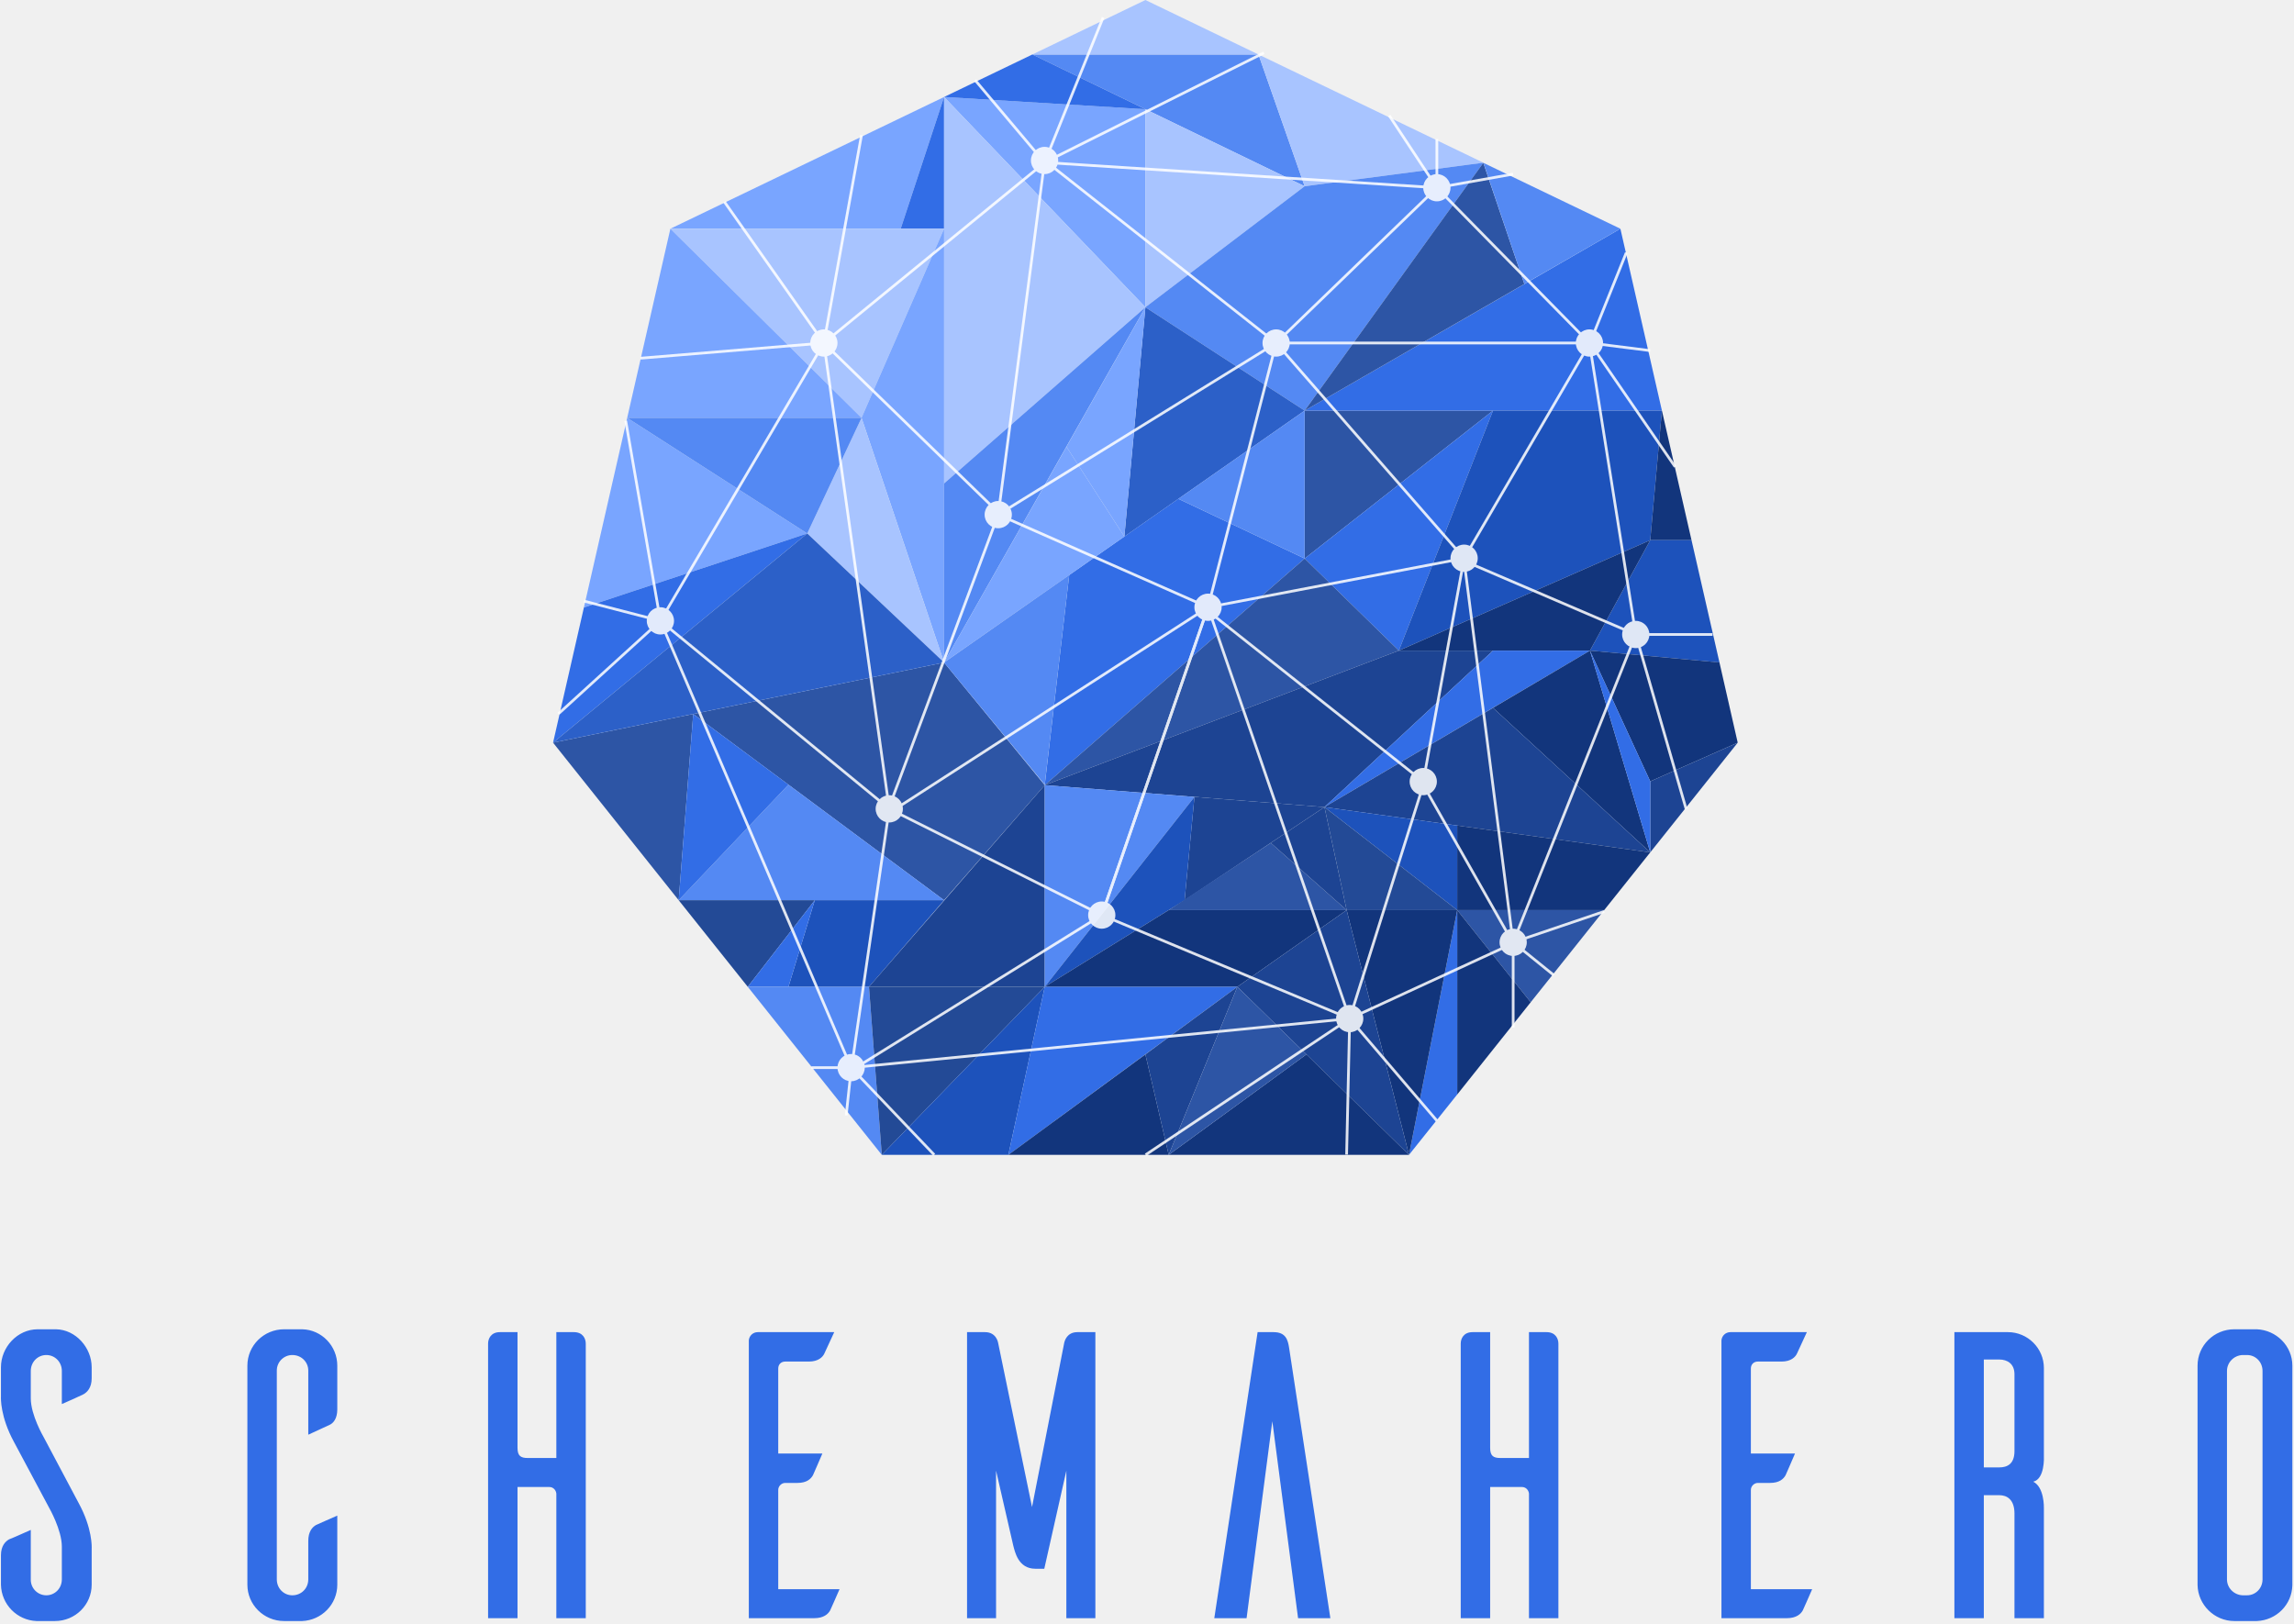
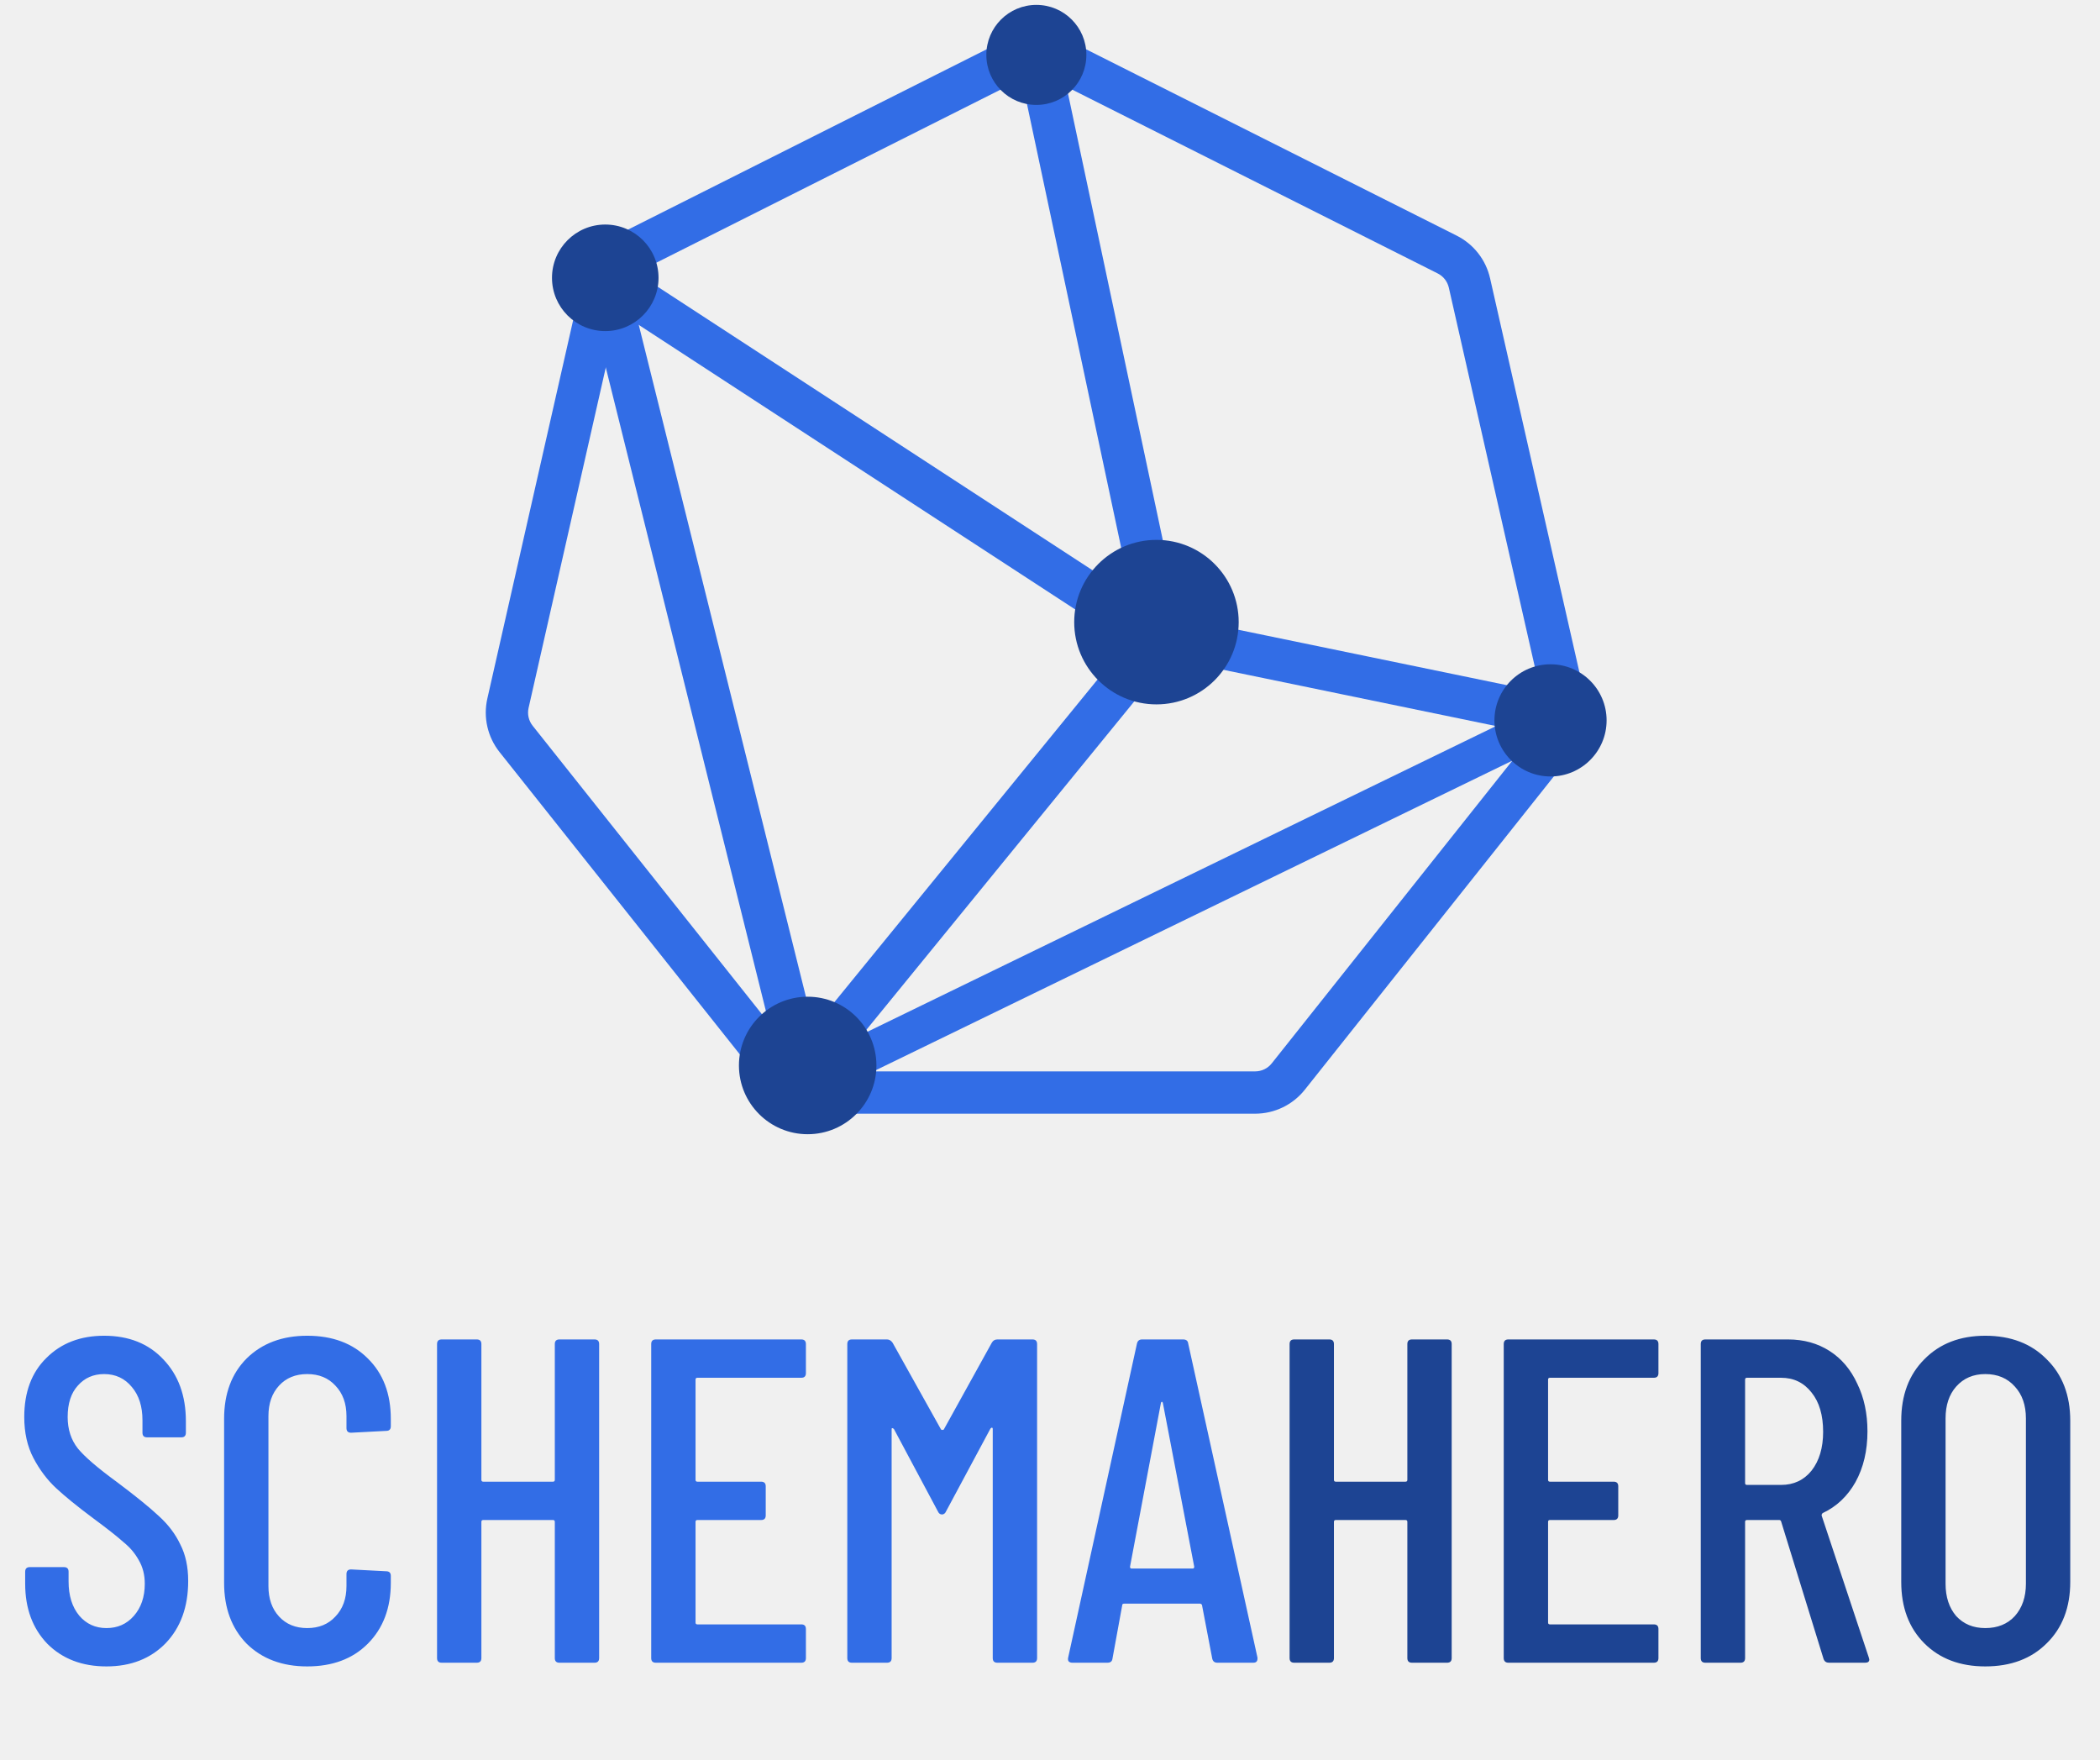
- <svg xmlns="http://www.w3.org/2000/svg" width="842px" height="596px" viewBox="0 0 842 596" version="1.1">
-   <g id="Page-1" stroke="none" stroke-width="1" fill="none" fill-rule="evenodd">
-     <g id="Artboard" transform="translate(-458, -78)">
-       <g id="Group-4" transform="translate(458.3404, 78)">
-         <g id="Group-3" transform="translate(202.6596, 0)">
-           <g id="Group">
-             <polygon id="Path" fill="#79A5FF" points="43.061 83.962 127.593 83.962 143.517 35.6" />
-             <polygon id="Path" fill="#5489F3" transform="translate(225.8924, 44.18111) scale(1, -1) translate(-225.8924, -44.18111) " points="175.919 68.362 258.913 68.362 275.866 20" />
-             <polygon id="Path-2" fill="#326DE6" points="143.517 35.6 143.517 83.962 127.593 83.962" />
-             <polygon id="Path-3" fill="#79A5FF" points="143.517 35.6 217.409 112.78 217.416 40.084" />
-             <polygon id="Path-4" fill="#A8C4FF" points="175.919 20 258.913 20 217.416 0" />
-             <polygon id="Path-5" fill="#326DE6" points="143.517 35.6 217.416 40.095 175.919 20" />
-             <polygon id="Path-6" fill="#A8C4FF" points="143.517 35.6 143.517 177.47 217.409 112.78" />
-             <polygon id="Path-7" fill="#A8C4FF" points="43.061 83.962 113.219 153.384 143.517 83.962" />
-             <polygon id="Path-8" fill="#79A5FF" points="143.517 83.962 143.517 243.193 113.219 153.384" />
-             <polygon id="Path-9" fill="#79A5FF" points="113.219 153.384 43.061 83.962 27.21 153.384" />
-             <polygon id="Path-10" fill="#5489F3" points="143.517 243.193 217.409 112.78 143.517 177.47" />
-             <polygon id="Path-11" fill="#A8C4FF" points="113.219 153.384 93.289 195.827 143.517 243.193" />
-             <polygon id="Path-12" fill="#79A5FF" points="93.289 195.827 11.32 223 27.21 153.384" />
-             <polygon id="Path-13" fill="#5489F3" points="27.21 153.384 93.289 195.827 113.219 153.384" />
-             <polygon id="Path-14" fill="#326DE6" points="5.68434189e-14 272.622 93.289 195.827 11.32 223" />
-             <polygon id="Path-15" fill="#A8C4FF" points="217.416 112.78 275.866 68.362 217.416 40.084" />
-             <polygon id="Path-16" fill="#A8C4FF" points="275.866 68.362 341.481 59.726 258.913 20" />
-             <polygon id="Path-17" fill="#5489F3" points="217.409 112.78 275.866 150.722 341.481 59.726 275.866 68.362" />
-             <polygon id="Path-18" fill="#2C60C8" points="209.692 196.959 275.866 150.722 217.409 112.78" />
-             <polygon id="Path-19" fill="#326DE6" points="189.455 211.078 180.467 288.208 275.866 205.023 229.5 183.103" />
-             <polygon id="Path-20" fill="#2D55A5" points="180.463 288.208 143.517 330.455 51.444 262.08 143.517 243.193" />
-             <polygon id="Path-21" fill="#2D55A5" points="-3.55271368e-15 272.622 51.444 262.08 46.108 330.455" />
-             <polygon id="Path-22" fill="#5489F3" points="46.108 330.455 143.517 330.455 86.399 288.03" />
-             <polygon id="Path-23" fill="#326DE6" points="51.444 262.08 46.108 330.455 86.399 288.03" />
-             <polygon id="Path-24" fill="#234A96" points="96.057 330.455 46.108 330.455 71.462 362.23" />
-             <polygon id="Path-25" fill="#1D52BB" points="86.399 362.23 115.953 362.23 143.517 330.455 96.057 330.455" />
-             <polygon id="Path-26" fill="#326DE6" points="71.462 362.23 86.399 362.23 96.057 330.455" />
-             <polygon id="Path-27" fill="#5489F3" points="115.953 362.23 120.653 423.916 71.462 362.23" />
-             <polygon id="Path-28" fill="#1D4493" points="115.953 362.23 180.467 362.23 180.467 288.208" />
-             <polygon id="Path-29" fill="#234A96" points="180.467 362.23 115.953 362.23 120.653 423.916" />
-             <polygon id="Path-30" fill="#2D55A5" points="275.866 150.722 275.866 205.023 345.001 150.722" />
-             <polygon id="Path-31" fill="#326DE6" points="275.866 150.722 406.996 150.722 391.757 83.962" />
-             <polygon id="Path-32" fill="#326DE6" points="275.866 205.023 310.433 238.825 345.001 150.722" />
-             <polygon id="Path-33" fill="#2D55A5" points="180.467 288.208 310.433 238.825 275.866 205.023" />
-             <polygon id="Path-34" fill="#1D52BB" points="310.433 238.825 402.713 198.289 406.996 150.722 345.001 150.722" />
-             <polygon id="Path-35" fill="#12357C" points="402.713 198.289 406.996 150.722 417.863 198.289" />
-             <polygon id="Path-36" fill="#1D52BB" points="402.713 198.289 380.589 238.825 428.117 243.175 417.863 198.289" />
-             <polygon id="Path-37" fill="#12357C" points="380.589 238.825 310.433 238.825 402.713 198.289" />
-             <polygon id="Path-38" fill="#1D4493" points="345.001 238.825 283.139 296.267 180.467 288.208 310.433 238.825" />
-             <polygon id="Path-39" fill="#326DE6" points="283.139 296.267 380.589 238.825 345.001 238.825" />
-             <polygon id="Path-40" fill="#5489F3" points="180.467 362.23 235.412 292.524 180.467 288.208" />
-             <polygon id="Path-41" fill="#1D4493" points="231.803 330.455 283.139 296.267 235.412 292.524" />
-             <polygon id="Path-42" fill="#1D52BB" points="231.803 330.455 235.412 292.524 180.467 362.23" />
-             <polygon id="Path-43" fill="#12357C" points="380.589 238.825 402.713 286.824 434.818 272.622 428.117 243.175" />
-             <polygon id="Path-44" fill="#1D4493" points="402.713 286.824 434.818 272.622 402.713 312.898" />
-             <polygon id="Path-45" fill="#12357C" points="402.713 312.898 345.001 259.834 380.589 238.825" />
-             <polygon id="Path-46" fill="#326DE6" points="380.589 238.825 402.713 286.824 402.713 312.898" />
-             <polygon id="Path-47" fill="#1D4493" points="283.139 296.267 402.713 312.898 345.001 259.834" />
-             <polygon id="Path-48" fill="#1D52BB" points="283.139 296.267 331.864 334.078 331.864 303.043" />
-             <polygon id="Path-49" fill="#12357C" points="331.864 334.078 385.805 334.078 402.713 312.898 331.864 303.043" />
-             <polygon id="Path-50" fill="#2D55A5" points="331.864 334.078 385.805 334.078 358.835 367.905" />
-             <polygon id="Path-51" fill="#12357C" points="331.864 334.078 331.864 401.764 358.835 367.905" />
-             <polygon id="Path-52" fill="#1D52BB" points="180.467 362.23 167.113 423.916 120.653 423.916" />
-             <polygon id="Path-53" fill="#12357C" points="180.463 362.23 251.162 362.23 291.278 334.078 225.965 334.078" />
-             <polygon id="Path-54" fill="#2D55A5" points="291.278 334.078 263.424 309.413 225.965 334.078" />
-             <polygon id="Path-55" fill="#1D4493" points="291.278 334.078 283.139 296.267 263.424 309.413" />
-             <polygon id="Path-56" fill="#234A96" points="331.864 334.078 291.278 334.078 283.139 296.267" />
-             <polygon id="Path-57" fill="#326DE6" points="167.113 423.916 251.162 362.23 180.467 362.23" />
-             <polygon id="Path-58" fill="#12357C" points="167.113 423.916 225.965 423.916 217.409 387.043" />
-             <polygon id="Path-59" fill="#326DE6" points="314.165 423.916 331.864 334.078 331.864 401.764" />
-             <polygon id="Path-60" fill="#12357C" points="331.864 334.078 291.278 334.078 314.165 423.916" />
-             <polygon id="Path-61" fill="#1D4493" points="314.165 423.916 251.162 362.23 291.278 334.078" />
-             <polygon id="Path-62" fill="#1D4493" points="251.162 362.23 225.965 423.916 217.409 387.043" />
-             <polygon id="Path-63" fill="#12357C" points="225.965 423.916 314.165 423.916 276.517 387.043" />
-             <polygon id="Path-64" fill="#2D55A5" points="225.965 423.916 251.162 362.23 276.517 387.043" />
-             <polygon id="Path-65" fill="#5489F3" points="229.5 183.103 275.866 150.722 275.866 205.023" />
-             <polygon id="Path-66" fill="#79A5FF" points="143.517 243.175 209.692 196.959 188.434 163.996" />
-             <polygon id="Path-67" fill="#79A5FF" points="188.434 163.996 209.692 196.959 217.416 112.78" />
-             <polygon id="Path-68" fill="#2D55A5" points="275.866 150.722 341.431 59.781 356.498 104.241" />
-             <polygon id="Path-69" fill="#5489F3" points="356.498 104.241 391.757 83.962 341.481 59.781" />
-             <polygon id="Path-70" fill="#5489F3" points="180.467 288.03 189.455 211.078 143.517 243.193" />
-             <polygon id="Path-71" fill="#2C60C8" points="4.26325641e-14 272.622 93.289 195.827 143.517 243.193" />
-           </g>
-           <g id="Group-2" opacity="0.858" transform="translate(2, 6)">
-             <circle id="Oval" fill="#FFFFFF" cx="97.398" cy="119.908" r="5" />
-             <circle id="Oval-Copy-3" fill="#FFFFFF" cx="37.398" cy="221.908" r="5" />
-             <circle id="Oval-Copy-4" fill="#FFFFFF" cx="161.398" cy="182.908" r="5" />
-             <circle id="Oval-Copy-5" fill="#FFFFFF" cx="238.398" cy="216.908" r="5" />
-             <circle id="Oval-Copy-6" fill="#FFFFFF" cx="121.398" cy="290.908" r="5" />
-             <circle id="Oval-Copy-7" fill="#FFFFFF" cx="199.398" cy="329.908" r="5" />
-             <circle id="Oval-Copy-9" fill="#FFFFFF" cx="332.398" cy="198.908" r="5" />
-             <circle id="Oval-Copy-15" fill="#FFFFFF" cx="395.398" cy="226.908" r="5" />
-             <circle id="Oval-Copy-11" fill="#FFFFFF" cx="317.398" cy="280.908" r="5" />
-             <circle id="Oval-Copy-13" fill="#FFFFFF" cx="350.398" cy="339.908" r="5" />
-             <circle id="Oval-Copy-12" fill="#FFFFFF" cx="290.398" cy="367.908" r="5" />
-             <circle id="Oval-Copy-10" fill="#FFFFFF" cx="322.398" cy="62.908" r="5" />
-             <circle id="Oval-Copy-14" fill="#FFFFFF" cx="378.398" cy="119.908" r="5" />
-             <circle id="Oval-Copy-8" fill="#FFFFFF" cx="107.398" cy="385.908" r="5" />
-             <circle id="Oval-Copy" fill="#FFFFFF" cx="178.398" cy="52.908" r="5" />
-             <circle id="Oval-Copy-2" fill="#FFFFFF" cx="263.398" cy="119.908" r="5" />
-             <line x1="97.398" y1="119.908" x2="60.899" y2="68.098" id="Path-72" stroke="#FFFFFF" />
-             <polygon id="Path-73" stroke="#FFFFFF" points="97.398 119.908 37.398 221.908 121.398 290.908" />
-             <line x1="37.398" y1="221.908" x2="9.309" y2="214.64" id="Path-74" stroke="#FFFFFF" />
-             <line x1="37.398" y1="221.908" x2="-7.10542736e-14" y2="255.988" id="Path-75" stroke="#FFFFFF" />
-             <line x1="37.398" y1="221.908" x2="24.668" y2="148.467" id="Path-76" stroke="#FFFFFF" />
-             <line x1="97.398" y1="119.908" x2="30.087" y2="125.493" id="Path-77" stroke="#FFFFFF" />
-             <polygon id="Path-78" stroke="#FFFFFF" points="121.398 290.908 107.398 386.982 199.398 329.908" />
-             <polygon id="Path-79" stroke="#FFFFFF" points="199.398 329.908 238.398 216.908 290.398 367.908" />
-             <polyline id="Path-80" stroke="#FFFFFF" points="199.398 329.908 238.398 216.908 121.398 292.408" />
-             <polygon id="Path-81" stroke="#FFFFFF" points="161.398 182.908 263.398 119.908 178.452 52.908" />
-             <polyline id="Path-82" stroke="#FFFFFF" points="161.398 182.1 97.398 119.908 178.398 53.689" />
-             <line x1="161.398" y1="182.908" x2="121.398" y2="290.175" id="Path-83" stroke="#FFFFFF" />
-             <line x1="161.398" y1="182.908" x2="238.398" y2="216.908" id="Path-84" stroke="#FFFFFF" />
-             <polygon id="Path-85" stroke="#FFFFFF" points="263.398 119.908 332.398 198.932 238.398 216.908" />
-             <polyline id="Path-86" stroke="#FFFFFF" points="332.398 198.908 317.398 280.908 238.398 218.274" />
-             <polygon id="Path-87" stroke="#FFFFFF" points="317.398 282.116 290.398 367.908 350.398 340.251" />
-             <line x1="332.398" y1="199.908" x2="350.398" y2="340.251" id="Path-88" stroke="#FFFFFF" />
-             <polyline id="Path-89" stroke="#FFFFFF" points="332.398 198.932 378.578 119.908 263.398 119.908" />
-             <polyline id="Path-90" stroke="#FFFFFF" points="263.398 119.908 322.398 62.908 178.398 53.635" />
-             <polyline id="Path-91" stroke="#FFFFFF" points="322.398 62.908 378.398 119.908 395.398 226.908 332.398 199.908" />
-             <line x1="37.398" y1="221.908" x2="107.398" y2="385.908" id="Path-92" stroke="#FFFFFF" />
-             <line x1="107.398" y1="385.908" x2="290.398" y2="367.908" id="Path-93" stroke="#FFFFFF" />
-             <line x1="290.398" y1="367.908" x2="289.267" y2="417.825" id="Path-94" stroke="#FFFFFF" />
-             <line x1="290.398" y1="367.908" x2="322.398" y2="405.387" id="Path-95" stroke="#FFFFFF" />
-             <line x1="290.398" y1="367.908" x2="215.489" y2="417.908" id="Path-96" stroke="#FFFFFF" />
-             <line x1="107.398" y1="385.908" x2="137.898" y2="417.908" id="Path-97" stroke="#FFFFFF" />
-             <line x1="107.398" y1="385.908" x2="92.801" y2="385.908" id="Path-98" stroke="#FFFFFF" />
-             <line x1="107.398" y1="386.648" x2="105.59" y2="403.448" id="Path-99" stroke="#FFFFFF" />
-             <line x1="350.398" y1="339.908" x2="383.794" y2="328.584" id="Path-100" stroke="#FFFFFF" />
-             <line x1="350.398" y1="339.908" x2="350.398" y2="371.212" id="Path-101" stroke="#FFFFFF" />
-             <line x1="350.398" y1="339.908" x2="365.277" y2="351.938" id="Path-102" stroke="#FFFFFF" />
-             <line x1="178.398" y1="53.689" x2="152.898" y2="23.408" id="Path-103" stroke="#FFFFFF" />
-             <line x1="178.398" y1="53.635" x2="199.898" y2="0.408" id="Path-104" stroke="#FFFFFF" />
-             <line x1="178.398" y1="53.635" x2="258.898" y2="13.408" id="Path-105" stroke="#FFFFFF" />
-             <line x1="97.398" y1="119.908" x2="111.207" y2="43.621" id="Path-106" stroke="#FFFFFF" />
-             <line x1="378.578" y1="119.908" x2="391.911" y2="86.771" id="Path-107" stroke="#FFFFFF" />
-             <line x1="378.578" y1="119.908" x2="409.835" y2="165.346" id="Path-108" stroke="#FFFFFF" />
-             <line x1="378.578" y1="119.908" x2="400.702" y2="122.701" id="Path-109" stroke="#FFFFFF" />
-             <line x1="322.398" y1="62.908" x2="322.398" y2="45.064" id="Path-110" stroke="#FFFFFF" />
-             <line x1="322.398" y1="62.908" x2="350.398" y2="57.908" id="Path-111" stroke="#FFFFFF" />
-             <line x1="322.398" y1="62.908" x2="304.898" y2="36.408" id="Path-112" stroke="#FFFFFF" />
-             <line x1="395.398" y1="226.908" x2="350.398" y2="339.908" id="Path-113" stroke="#FFFFFF" />
-             <line x1="395.398" y1="226.908" x2="423.587" y2="226.908" id="Path-114" stroke="#FFFFFF" />
-             <line x1="395.398" y1="226.908" x2="413.857" y2="290.908" id="Path-115" stroke="#FFFFFF" />
-           </g>
-         </g>
-         <path d="M19.81,595.05 C27.31,595.05 33.31,589.05 33.31,581.7 L33.311,568.335 C33.33,567.967 33.618,561.041 28.51,551.7 L15.61,527.4 C15.61,527.4 10.96,519.45 10.96,513.3 L10.96,503.25 C10.96,499.95 13.51,497.4 16.66,497.4 C19.81,497.4 22.36,499.95 22.36,503.25 L22.36,515.4 C25.21,514.2 29.41,512.25 30.31,511.8 C31.66,511.05 33.31,509.4 33.31,505.95 L33.31,501.9 C33.31,494.7 27.46,488.1 20.26,487.95 L13.51,487.95 C6.01,487.95 0.01,494.55 0.01,501.9 L0.009,512.715 C-0.011,513.083 -0.298,520.009 4.81,529.35 L17.71,553.5 C17.71,553.5 22.36,561.6 22.36,567.75 L22.36,579.75 C22.36,583.05 19.81,585.6 16.66,585.6 C13.51,585.6 10.96,583.05 10.96,579.9 L10.96,561.6 C8.26,562.8 3.91,564.75 3.01,565.05 C1.66,565.8 0.01,567.45 0.01,570.9 L0.01,581.7 C0.16,588.9 5.86,594.75 13.06,595.05 L19.81,595.05 Z M110.56,595.05 C117.76,594.75 123.46,588.9 123.46,581.7 L123.46,556.35 C120.76,557.55 116.56,559.35 115.66,559.8 C114.31,560.55 112.81,562.2 112.81,565.65 L112.81,579.75 C112.81,583.05 110.26,585.6 106.96,585.6 C103.81,585.6 101.26,583.05 101.26,579.75 L101.26,503.1 C101.26,499.95 103.81,497.4 106.96,497.4 C110.26,497.4 112.81,499.95 112.81,503.1 L112.81,526.65 L120.61,523.05 C121.96,522.45 123.46,520.8 123.46,517.35 L123.46,501.3 C123.46,494.1 117.76,488.1 110.56,487.95 L103.96,487.95 C96.46,487.95 90.46,493.95 90.46,501.3 L90.46,581.7 C90.46,589.05 96.46,595.05 103.96,595.05 L110.56,595.05 Z M189.61,594 L189.61,545.85 L201.31,545.85 C202.66,545.85 203.71,546.9 203.86,548.25 L203.86,594 L214.66,594 L214.66,493.2 C214.66,491.4 213.61,489 210.31,489 L203.86,489 L203.86,535.2 L193.36,535.2 C190.81,535.2 189.61,534.45 189.61,531.45 L189.61,489 L183.16,489 C179.86,489 178.81,491.4 178.81,493.2 L178.81,594 L189.61,594 Z M298.51,594 C301.96,594 303.61,592.5 304.36,591.15 C304.81,590.25 306.61,586.05 307.81,583.35 L285.31,583.35 L285.31,546.9 C285.31,545.55 286.51,544.35 287.86,544.35 L292.36,544.35 C295.81,544.35 297.31,542.85 298.06,541.5 C298.51,540.6 300.31,536.25 301.51,533.55 L285.31,533.55 L285.31,502.35 C285.31,500.85 286.36,499.8 287.86,499.8 L296.56,499.8 C300.01,499.8 301.66,498.15 302.26,496.8 L305.86,489 L277.81,489 C276.01,489 274.66,490.35 274.51,492 L274.51,594 L298.51,594 Z M365.26,594 L365.26,539.85 L371.56,567.3 C372.16,569.55 373.36,575.85 379.66,575.85 L382.96,575.85 L391.06,539.85 L391.06,594 L401.71,594 L401.71,489 L395.11,489 C391.21,489 390.46,492.3 390.31,492.75 L378.46,553.2 L366.01,492.9 C366.01,492.9 365.41,489 361.21,489 L354.61,489 L354.61,594 L365.26,594 Z M457.21,594 L466.66,521.7 L476.11,594 L487.96,594 L472.81,494.7 C472.36,491.85 471.61,489 467.11,489 L467.11,489 L461.26,489 L445.36,594 L457.21,594 Z M546.61,594 L546.61,545.85 L558.31,545.85 C559.66,545.85 560.71,546.9 560.86,548.25 L560.86,594 L571.66,594 L571.66,493.2 C571.66,491.4 570.61,489 567.31,489 L560.86,489 L560.86,535.2 L550.36,535.2 C547.81,535.2 546.61,534.45 546.61,531.45 L546.61,489 L540.16,489 C536.86,489 535.81,491.4 535.81,493.2 L535.81,594 L546.61,594 Z M655.51,594 C658.96,594 660.61,592.5 661.36,591.15 C661.81,590.25 663.61,586.05 664.81,583.35 L642.31,583.35 L642.31,546.9 C642.31,545.55 643.51,544.35 644.86,544.35 L649.36,544.35 C652.81,544.35 654.31,542.85 655.06,541.5 C655.51,540.6 657.31,536.25 658.51,533.55 L642.31,533.55 L642.31,502.35 C642.31,500.85 643.36,499.8 644.86,499.8 L653.56,499.8 C657.01,499.8 658.66,498.15 659.26,496.8 L662.86,489 L634.81,489 C633.01,489 631.66,490.35 631.51,492 L631.51,594 L655.51,594 Z M727.81,594 L727.81,548.85 L733.51,548.85 C736.36,548.85 739.06,550.5 739.06,555.6 L739.06,594 L749.86,594 L749.861,553.772 C749.875,553.26 750.012,545.926 745.96,543.9 C750.233,542.868 749.874,534.887 749.86,534.608 L749.86,502.2 C749.86,494.85 743.86,489 736.66,489 L717.01,489 L717.01,594 L727.81,594 Z M733.51,538.65 L727.81,538.65 L727.81,499.05 L733.51,499.05 C736.36,499.05 739.06,500.55 739.06,504.45 L739.06,532.65 C739.06,537.45 736.36,538.65 733.51,538.65 Z M828.01,595.05 C835.21,594.75 840.91,589.05 841.06,581.85 L841.06,501.3 C841.06,494.1 835.21,488.25 828.01,487.95 L819.76,487.95 C812.26,487.95 806.26,493.95 806.26,501.3 L806.26,581.85 C806.41,589.05 812.41,595.05 819.76,595.05 L828.01,595.05 Z M824.41,585.6 L822.76,585.6 C819.61,585.45 817.06,582.9 817.06,579.75 L817.06,503.25 C817.06,500.1 819.61,497.55 822.76,497.4 L824.41,497.4 C827.56,497.4 830.11,499.95 830.11,503.25 L830.11,579.75 C830.11,583.05 827.56,585.6 824.41,585.6 Z" id="SchemaHero" fill="#326DE6" fill-rule="nonzero" />
-       </g>
-     </g>
-   </g>
+ <svg xmlns="http://www.w3.org/2000/svg" width="191" height="160" viewBox="0 0 191 160" fill="none">
+   <path d="M9.682 151.547C7.47 151.547 5.678 150.861 4.306 149.489C2.962 148.089 2.29 146.269 2.29 144.029V142.937C2.29 142.657 2.43 142.517 2.71 142.517H5.818C6.098 142.517 6.238 142.657 6.238 142.937V143.819C6.238 145.107 6.56 146.143 7.204 146.927C7.848 147.683 8.674 148.061 9.682 148.061C10.69 148.061 11.516 147.697 12.16 146.969C12.832 146.213 13.168 145.233 13.168 144.029C13.168 143.217 12.986 142.503 12.622 141.887C12.286 141.271 11.824 140.725 11.236 140.249C10.676 139.745 9.752 139.017 8.464 138.065C7.036 137.001 5.916 136.091 5.104 135.335C4.292 134.579 3.606 133.669 3.046 132.605C2.486 131.541 2.206 130.295 2.206 128.867C2.206 126.599 2.878 124.807 4.222 123.491C5.566 122.147 7.316 121.475 9.472 121.475C11.712 121.475 13.504 122.189 14.848 123.617C16.22 125.045 16.906 126.921 16.906 129.245V130.295C16.906 130.575 16.766 130.715 16.486 130.715H13.378C13.098 130.715 12.958 130.575 12.958 130.295V129.161C12.958 127.901 12.636 126.893 11.992 126.137C11.348 125.353 10.508 124.961 9.472 124.961C8.492 124.961 7.694 125.311 7.078 126.011C6.462 126.683 6.154 127.635 6.154 128.867C6.154 129.987 6.462 130.939 7.078 131.723C7.694 132.479 8.884 133.501 10.648 134.789C12.328 136.049 13.588 137.071 14.428 137.855C15.296 138.639 15.954 139.507 16.402 140.459C16.878 141.383 17.116 142.489 17.116 143.777C17.116 146.129 16.43 148.019 15.058 149.447C13.686 150.847 11.894 151.547 9.682 151.547ZM27.943 151.547C25.675 151.547 23.841 150.861 22.441 149.489C21.069 148.089 20.383 146.241 20.383 143.945V129.035C20.383 126.739 21.069 124.905 22.441 123.533C23.841 122.161 25.675 121.475 27.943 121.475C30.239 121.475 32.073 122.161 33.445 123.533C34.845 124.905 35.545 126.739 35.545 129.035V129.707C35.545 129.987 35.405 130.127 35.125 130.127L31.933 130.295C31.653 130.295 31.513 130.155 31.513 129.875V128.783C31.513 127.635 31.177 126.711 30.505 126.011C29.861 125.311 29.007 124.961 27.943 124.961C26.879 124.961 26.025 125.311 25.381 126.011C24.737 126.711 24.415 127.635 24.415 128.783V144.239C24.415 145.387 24.737 146.311 25.381 147.011C26.025 147.711 26.879 148.061 27.943 148.061C29.007 148.061 29.861 147.711 30.505 147.011C31.177 146.311 31.513 145.387 31.513 144.239V143.147C31.513 142.867 31.653 142.727 31.933 142.727L35.125 142.895C35.405 142.895 35.545 143.035 35.545 143.315V143.945C35.545 146.241 34.845 148.089 33.445 149.489C32.073 150.861 30.239 151.547 27.943 151.547ZM50.461 122.231C50.461 121.951 50.601 121.811 50.881 121.811H54.073C54.353 121.811 54.493 121.951 54.493 122.231V150.791C54.493 151.071 54.353 151.211 54.073 151.211H50.881C50.601 151.211 50.461 151.071 50.461 150.791V138.401C50.461 138.289 50.405 138.233 50.293 138.233H43.951C43.839 138.233 43.783 138.289 43.783 138.401V150.791C43.783 151.071 43.643 151.211 43.363 151.211H40.171C39.891 151.211 39.751 151.071 39.751 150.791V122.231C39.751 121.951 39.891 121.811 40.171 121.811H43.363C43.643 121.811 43.783 121.951 43.783 122.231V134.579C43.783 134.691 43.839 134.747 43.951 134.747H50.293C50.405 134.747 50.461 134.691 50.461 134.579V122.231ZM73.299 124.877C73.299 125.157 73.159 125.297 72.879 125.297H63.429C63.317 125.297 63.261 125.353 63.261 125.465V134.579C63.261 134.691 63.317 134.747 63.429 134.747H69.225C69.505 134.747 69.645 134.887 69.645 135.167V137.813C69.645 138.093 69.505 138.233 69.225 138.233H63.429C63.317 138.233 63.261 138.289 63.261 138.401V147.557C63.261 147.669 63.317 147.725 63.429 147.725H72.879C73.159 147.725 73.299 147.865 73.299 148.145V150.791C73.299 151.071 73.159 151.211 72.879 151.211H59.649C59.369 151.211 59.229 151.071 59.229 150.791V122.231C59.229 121.951 59.369 121.811 59.649 121.811H72.879C73.159 121.811 73.299 121.951 73.299 122.231V124.877ZM90.21 122.105C90.322 121.909 90.49 121.811 90.713 121.811H93.906C94.186 121.811 94.326 121.951 94.326 122.231V150.791C94.326 151.071 94.186 151.211 93.906 151.211H90.713C90.433 151.211 90.293 151.071 90.293 150.791V129.959C90.293 129.875 90.266 129.833 90.21 129.833C90.181 129.833 90.139 129.861 90.084 129.917L86.052 137.435C85.968 137.631 85.841 137.729 85.674 137.729C85.505 137.729 85.379 137.631 85.296 137.435L81.305 129.959C81.249 129.903 81.194 129.875 81.138 129.875C81.109 129.875 81.096 129.917 81.096 130.001V150.791C81.096 151.071 80.956 151.211 80.675 151.211H77.484C77.204 151.211 77.064 151.071 77.064 150.791V122.231C77.064 121.951 77.204 121.811 77.484 121.811H80.675C80.871 121.811 81.04 121.909 81.18 122.105L85.59 130.001C85.618 130.029 85.659 130.043 85.716 130.043C85.772 130.043 85.814 130.029 85.841 130.001L90.21 122.105ZM110.717 151.211C110.465 151.211 110.311 151.085 110.255 150.833L109.331 146.003C109.331 145.947 109.303 145.905 109.247 145.877C109.219 145.849 109.177 145.835 109.121 145.835H102.275C102.219 145.835 102.163 145.849 102.107 145.877C102.079 145.905 102.065 145.947 102.065 146.003L101.183 150.833C101.155 151.085 101.001 151.211 100.721 151.211H97.529C97.389 151.211 97.277 151.169 97.193 151.085C97.137 151.001 97.123 150.889 97.151 150.749L103.409 122.189C103.465 121.937 103.619 121.811 103.871 121.811H107.609C107.889 121.811 108.043 121.937 108.071 122.189L114.371 150.749V150.833C114.371 151.085 114.245 151.211 113.993 151.211H110.717ZM102.779 142.475C102.779 142.587 102.821 142.643 102.905 142.643H108.491C108.575 142.643 108.617 142.587 108.617 142.475L105.761 127.565C105.733 127.509 105.705 127.481 105.677 127.481C105.649 127.481 105.621 127.509 105.593 127.565L102.779 142.475Z" fill="#326DE6" />
+   <path d="M128.002 122.231C128.002 121.951 128.142 121.811 128.422 121.811H131.614C131.894 121.811 132.034 121.951 132.034 122.231V150.791C132.034 151.071 131.894 151.211 131.614 151.211H128.422C128.142 151.211 128.002 151.071 128.002 150.791V138.401C128.002 138.289 127.946 138.233 127.834 138.233H121.492C121.38 138.233 121.324 138.289 121.324 138.401V150.791C121.324 151.071 121.184 151.211 120.904 151.211H117.712C117.432 151.211 117.292 151.071 117.292 150.791V122.231C117.292 121.951 117.432 121.811 117.712 121.811H120.904C121.184 121.811 121.324 121.951 121.324 122.231V134.579C121.324 134.691 121.38 134.747 121.492 134.747H127.834C127.946 134.747 128.002 134.691 128.002 134.579V122.231ZM150.839 124.877C150.839 125.157 150.699 125.297 150.419 125.297H140.969C140.857 125.297 140.801 125.353 140.801 125.465V134.579C140.801 134.691 140.857 134.747 140.969 134.747H146.765C147.045 134.747 147.185 134.887 147.185 135.167V137.813C147.185 138.093 147.045 138.233 146.765 138.233H140.969C140.857 138.233 140.801 138.289 140.801 138.401V147.557C140.801 147.669 140.857 147.725 140.969 147.725H150.419C150.699 147.725 150.839 147.865 150.839 148.145V150.791C150.839 151.071 150.699 151.211 150.419 151.211H137.189C136.909 151.211 136.769 151.071 136.769 150.791V122.231C136.769 121.951 136.909 121.811 137.189 121.811H150.419C150.699 121.811 150.839 121.951 150.839 122.231V124.877ZM166.364 151.211C166.112 151.211 165.944 151.099 165.86 150.875L161.996 138.359C161.968 138.275 161.912 138.233 161.828 138.233H158.888C158.776 138.233 158.72 138.289 158.72 138.401V150.791C158.72 151.071 158.58 151.211 158.3 151.211H155.108C154.828 151.211 154.688 151.071 154.688 150.791V122.231C154.688 121.951 154.828 121.811 155.108 121.811H162.626C164.054 121.811 165.314 122.161 166.406 122.861C167.498 123.561 168.338 124.555 168.926 125.843C169.542 127.103 169.85 128.545 169.85 130.169C169.85 131.933 169.486 133.473 168.758 134.789C168.03 136.077 167.036 137.015 165.776 137.603C165.692 137.687 165.664 137.771 165.692 137.855L169.976 150.749L170.018 150.917C170.018 151.113 169.892 151.211 169.64 151.211H166.364ZM158.888 125.297C158.776 125.297 158.72 125.353 158.72 125.465V134.873C158.72 134.985 158.776 135.041 158.888 135.041H161.996C163.144 135.041 164.068 134.607 164.768 133.739C165.468 132.843 165.818 131.667 165.818 130.211C165.818 128.699 165.468 127.509 164.768 126.641C164.068 125.745 163.144 125.297 161.996 125.297H158.888ZM180.566 151.547C178.27 151.547 176.422 150.847 175.022 149.447C173.622 148.047 172.922 146.185 172.922 143.861V129.203C172.922 126.879 173.622 125.017 175.022 123.617C176.422 122.189 178.27 121.475 180.566 121.475C182.89 121.475 184.752 122.189 186.152 123.617C187.58 125.017 188.294 126.879 188.294 129.203V143.861C188.294 146.185 187.58 148.047 186.152 149.447C184.752 150.847 182.89 151.547 180.566 151.547ZM180.566 148.061C181.686 148.061 182.582 147.697 183.254 146.969C183.926 146.213 184.262 145.233 184.262 144.029V128.993C184.262 127.789 183.926 126.823 183.254 126.095C182.582 125.339 181.686 124.961 180.566 124.961C179.474 124.961 178.592 125.339 177.92 126.095C177.276 126.823 176.954 127.789 176.954 128.993V144.029C176.954 145.233 177.276 146.213 177.92 146.969C178.592 147.697 179.474 148.061 180.566 148.061Z" fill="#1D4493" />
+   <path fill-rule="evenodd" clip-rule="evenodd" d="M95.124 6.948C94.58 6.675 93.939 6.675 93.396 6.948L57.756 24.867C57.243 25.125 56.871 25.599 56.744 26.16L48.076 64.379C47.947 64.948 48.083 65.545 48.446 66.001L72.854 96.708C73.219 97.167 73.773 97.434 74.359 97.434H114.16C114.746 97.434 115.301 97.167 115.665 96.708L140.073 66.001C140.436 65.545 140.572 64.948 140.443 64.379L131.775 26.16C131.648 25.599 131.277 25.125 130.763 24.867L95.124 6.948ZM91.668 3.512C93.299 2.692 95.221 2.692 96.851 3.512L132.491 21.43C134.031 22.205 135.145 23.627 135.526 25.309L144.194 63.528C144.581 65.235 144.173 67.025 143.084 68.395L118.676 99.101C117.582 100.478 115.919 101.281 114.16 101.281H74.359C72.6 101.281 70.937 100.478 69.843 99.101L45.435 68.395C44.346 67.025 43.938 65.235 44.325 63.528L52.993 25.309C53.375 23.627 54.488 22.205 56.028 21.43L91.668 3.512Z" fill="#326DE6" />
+   <path fill-rule="evenodd" clip-rule="evenodd" d="M96.39 4.993L108.594 62.465L54 26.877L56.1 23.654L102.898 54.161L92.627 5.792L96.39 4.993Z" fill="#326DE6" />
+   <path fill-rule="evenodd" clip-rule="evenodd" d="M140.191 66.881L105.282 59.679L106.015 55.908L140.924 63.11L140.191 66.881Z" fill="#326DE6" />
+   <path fill-rule="evenodd" clip-rule="evenodd" d="M107.063 59.009L74.52 98.899L71.54 96.468L104.082 56.578L107.063 59.009Z" fill="#326DE6" />
+   <path fill-rule="evenodd" clip-rule="evenodd" d="M71.164 97.988L53.184 25.73L56.916 24.801L74.897 97.059L71.164 97.988Z" fill="#326DE6" />
+   <path fill-rule="evenodd" clip-rule="evenodd" d="M138.557 68.686L78.297 97.988L76.871 94.815L137.131 65.512L138.557 68.686Z" fill="#326DE6" />
+   <path d="M112.662 56.578C112.662 60.709 109.313 64.058 105.182 64.058C101.051 64.058 97.702 60.709 97.702 56.578C97.702 52.447 101.051 49.098 105.182 49.098C109.313 49.098 112.662 52.447 112.662 56.578Z" fill="#1D4493" />
+   <path d="M146.124 65.512C146.124 68.329 143.841 70.613 141.024 70.613C138.207 70.613 135.923 68.329 135.923 65.512C135.923 62.696 138.207 60.412 141.024 60.412C143.841 60.412 146.124 62.696 146.124 65.512Z" fill="#1D4493" />
+   <path d="M79.713 96.895C79.713 100.348 76.914 103.148 73.46 103.148C70.007 103.148 67.208 100.348 67.208 96.895C67.208 93.442 70.007 90.643 73.46 90.643C76.914 90.643 79.713 93.442 79.713 96.895Z" fill="#1D4493" />
+   <path d="M59.895 25.265C59.895 27.941 57.726 30.11 55.05 30.11C52.374 30.11 50.205 27.941 50.205 25.265C50.205 22.589 52.374 20.42 55.05 20.42C57.726 20.42 59.895 22.589 59.895 25.265Z" fill="#1D4493" />
+   <path d="M98.808 4.993C98.808 7.506 96.772 9.542 94.26 9.542C91.747 9.542 89.711 7.506 89.711 4.993C89.711 2.481 91.747 0.445 94.26 0.445C96.772 0.445 98.808 2.481 98.808 4.993Z" fill="#1D4493" />
</svg>
